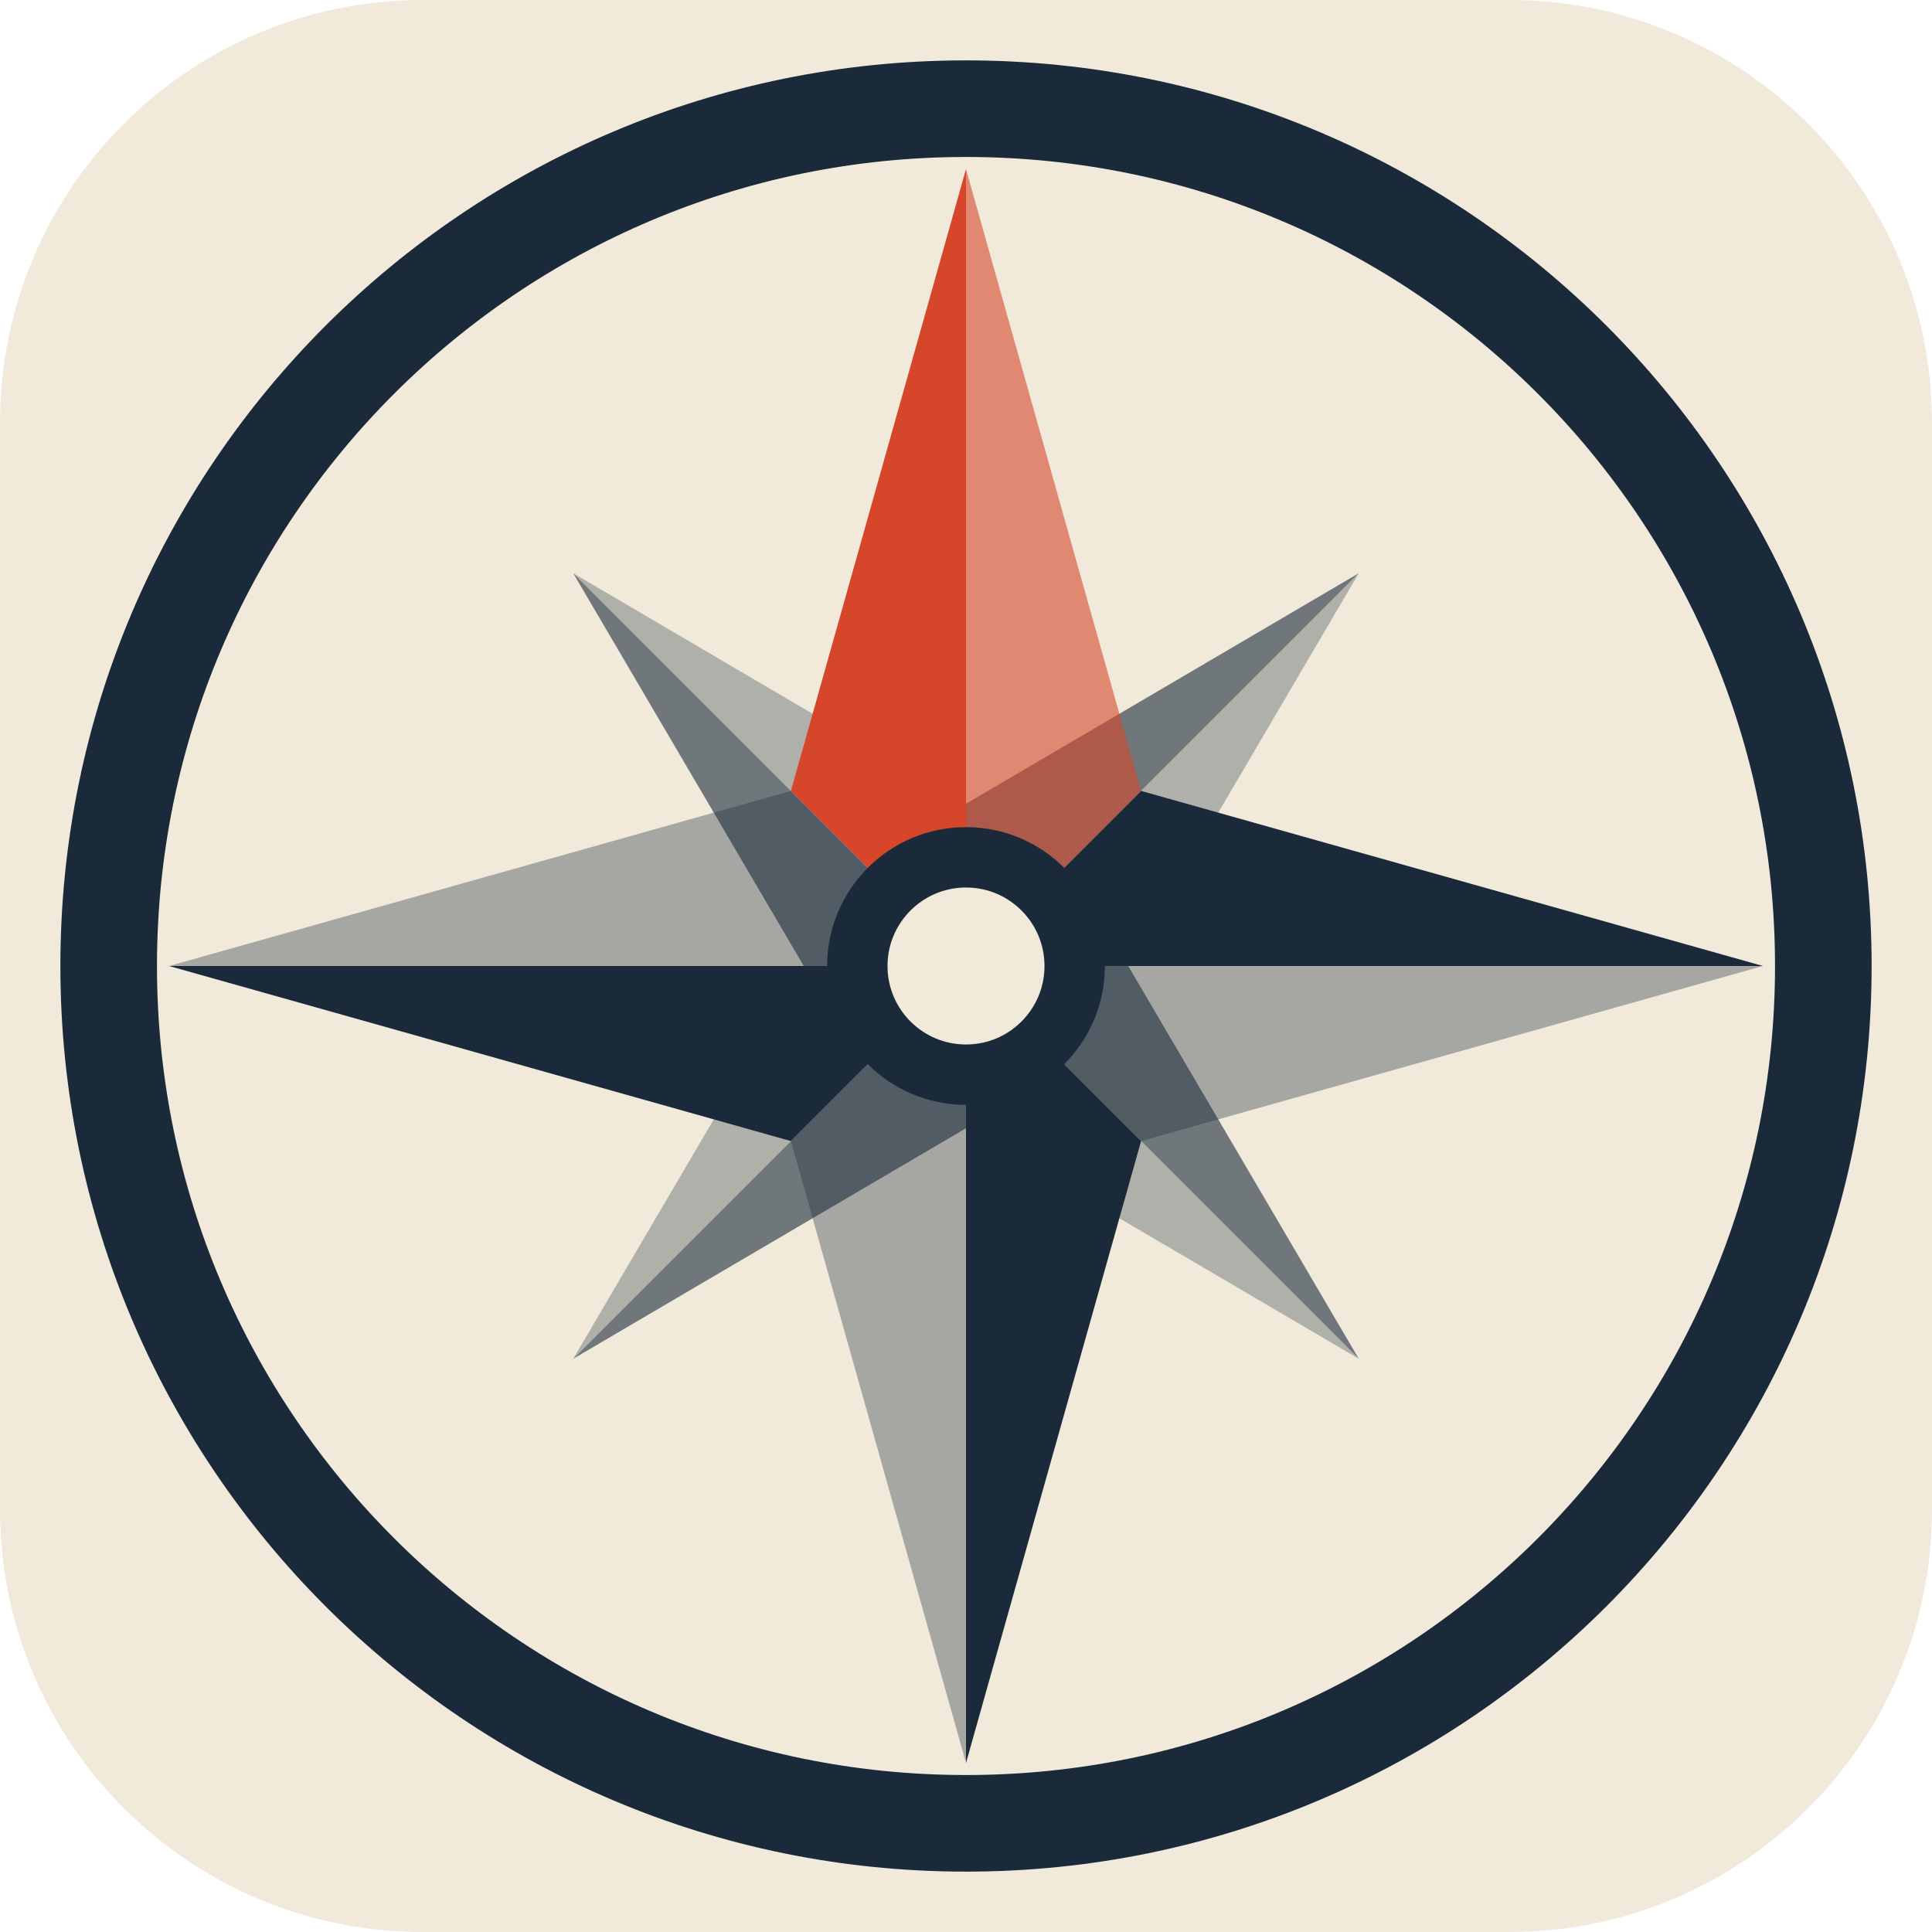
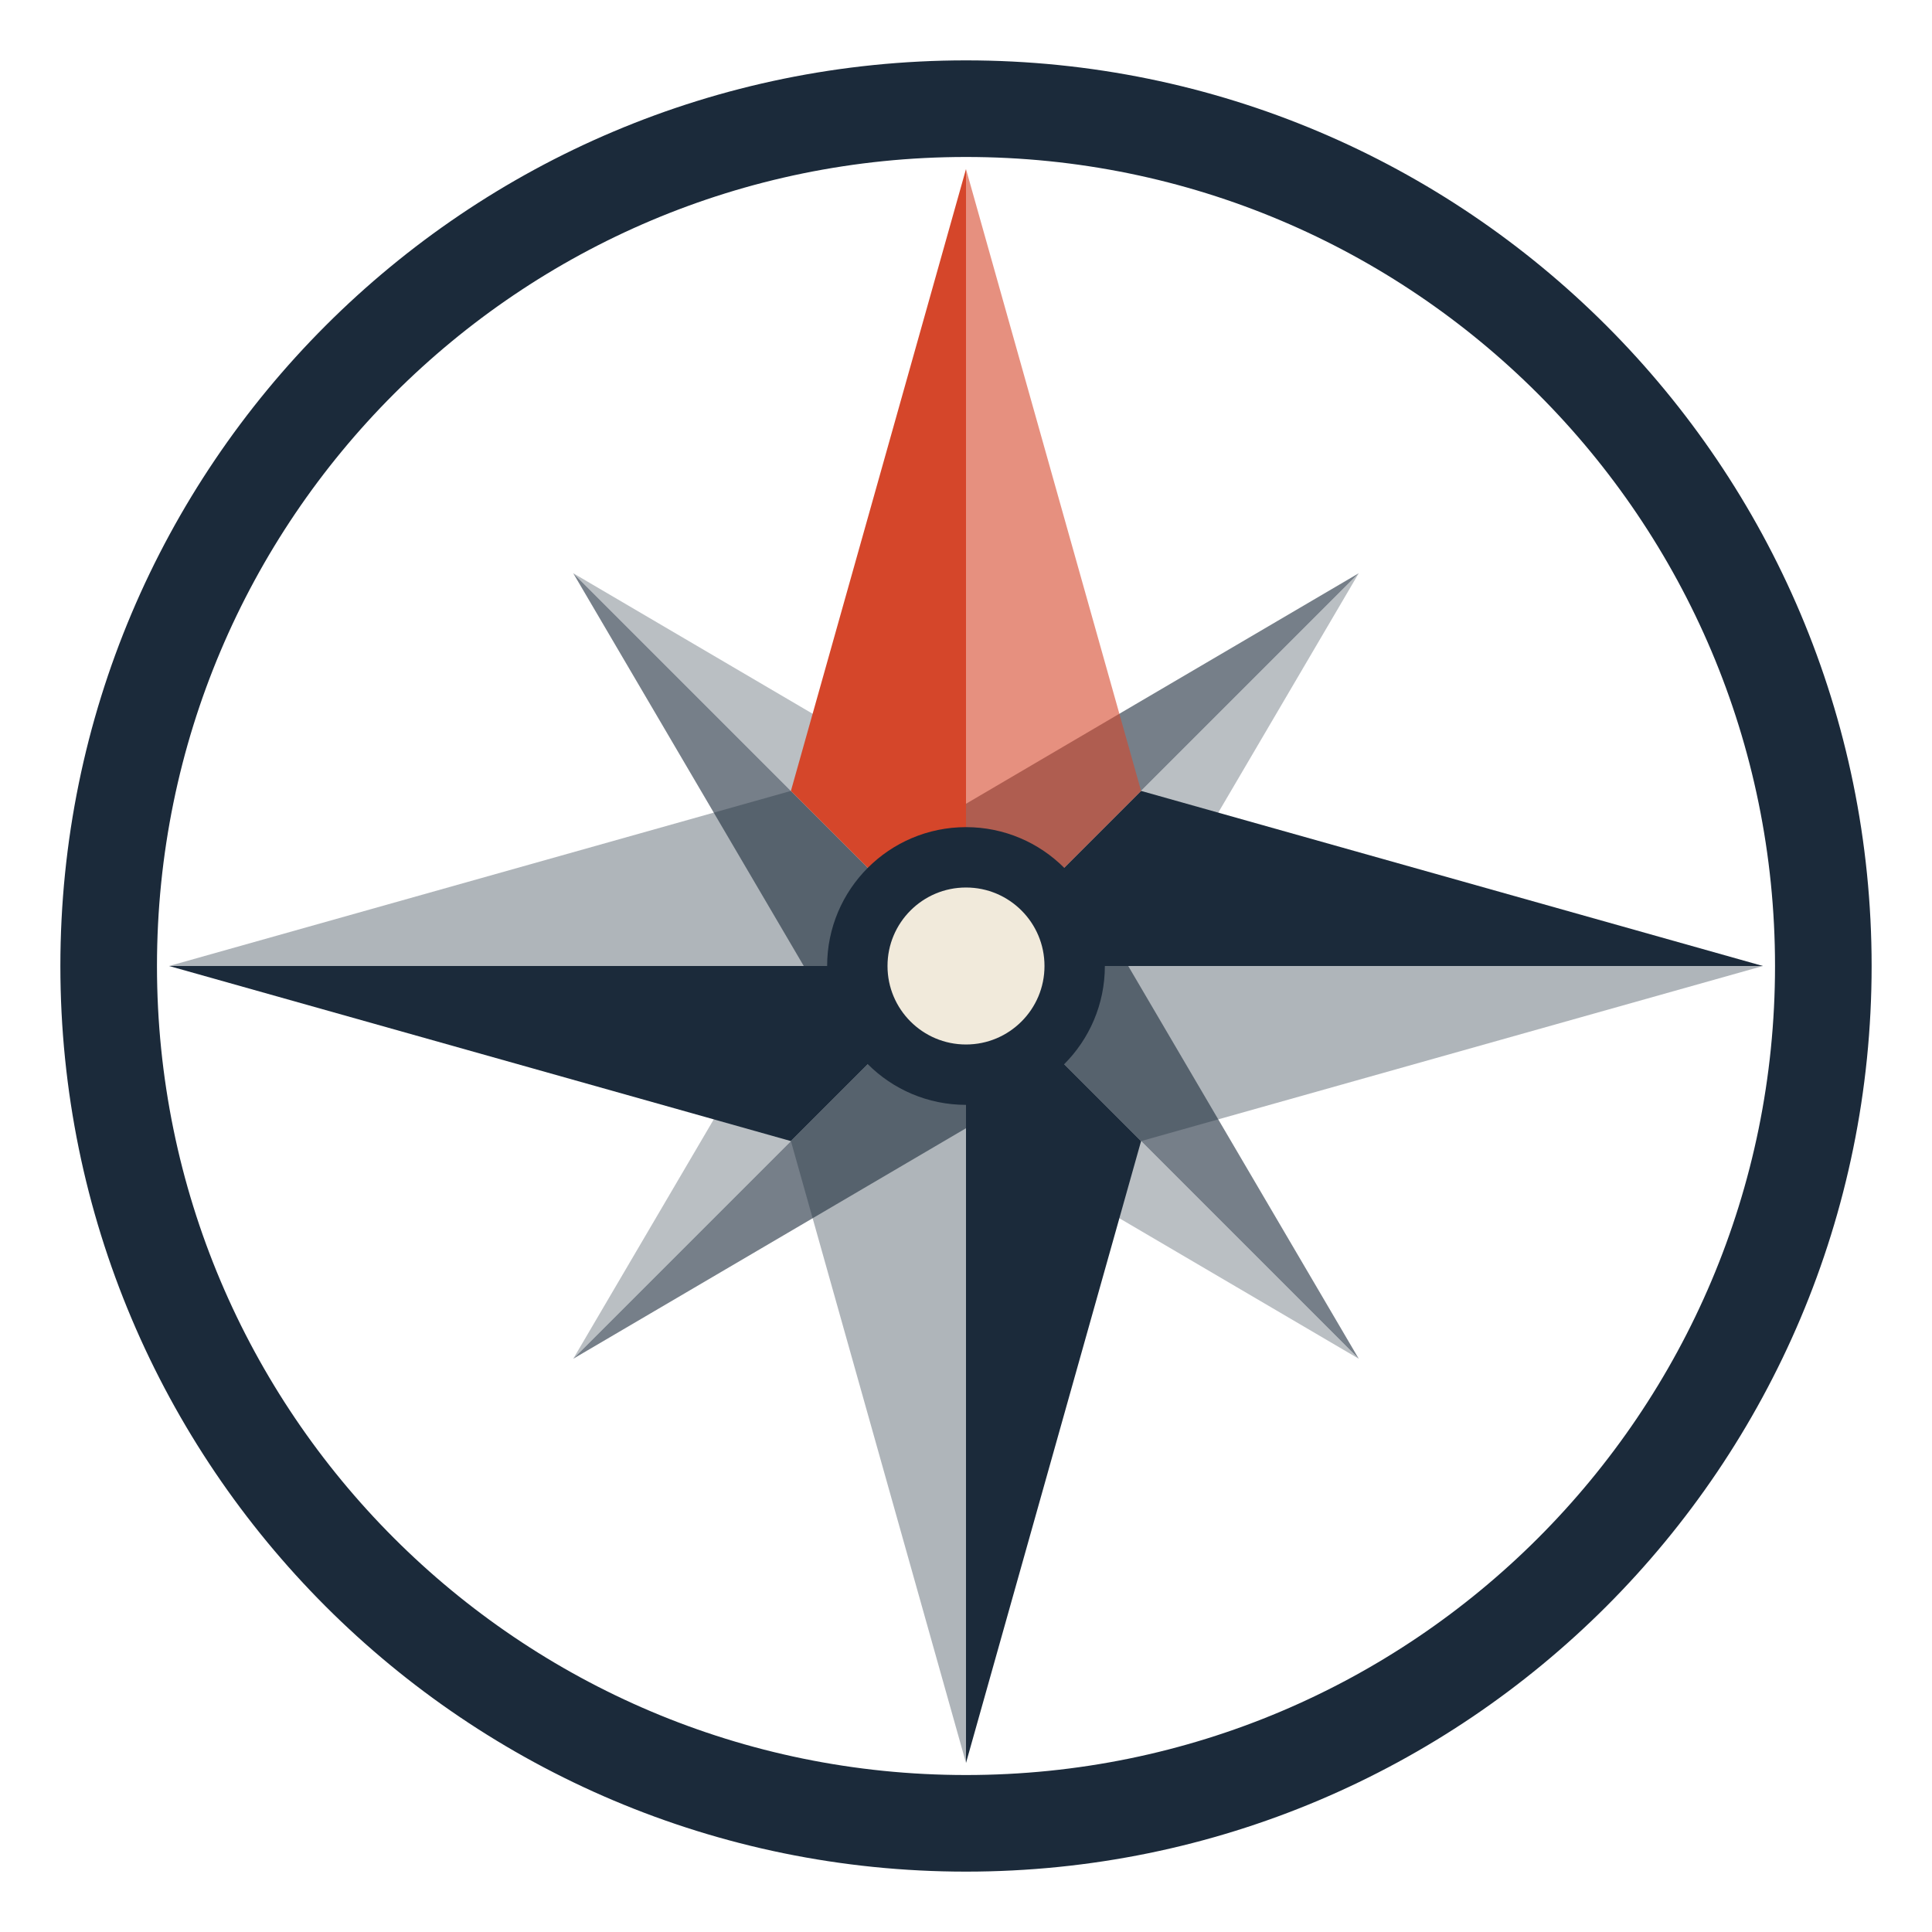
<svg xmlns="http://www.w3.org/2000/svg" viewBox="0 0 32 32">
-   <rect width="32" height="32" rx="7" fill="#f1eadb" />
-   <circle cx="16" cy="16" r="14.2" fill="none" stroke="#1b2a3a" stroke-width="1.6" />
+   <style>.i{fill:#1b2a3a}.r{fill:none;stroke:#1b2a3a}.c{fill:#f1eadb;stroke:#1b2a3a}@media (prefers-color-scheme:dark){.i{fill:#efe7d6}.r,.c{stroke:#efe7d6}.c{fill:#0d1520}}</style>
+   <circle cx="16" cy="16" r="14.2" class="r" stroke-width="1.6" />
  <g opacity="0.6">
    <g transform="rotate(45 16 16)">
-       <path d="M16 6.8L14.1 14.1L16 16z" fill="#1b2a3a" />
-       <path d="M16 6.8L17.9 14.1L16 16z" fill="#1b2a3a" opacity="0.5" />
+       <path d="M16 6.8L14.1 14.1L16 16z" class="i" />
+       <path d="M16 6.8L17.9 14.1L16 16z" class="i" opacity="0.5" />
    </g>
    <g transform="rotate(135 16 16)">
-       <path d="M16 6.8L14.1 14.1L16 16z" fill="#1b2a3a" />
-       <path d="M16 6.8L17.9 14.1L16 16z" fill="#1b2a3a" opacity="0.5" />
+       <path d="M16 6.8L14.1 14.1L16 16z" class="i" />
+       <path d="M16 6.8L17.9 14.1L16 16z" class="i" opacity="0.5" />
    </g>
    <g transform="rotate(225 16 16)">
-       <path d="M16 6.8L14.1 14.1L16 16z" fill="#1b2a3a" />
-       <path d="M16 6.8L17.9 14.1L16 16z" fill="#1b2a3a" opacity="0.5" />
+       <path d="M16 6.8L14.1 14.1L16 16z" class="i" />
+       <path d="M16 6.8L17.9 14.1L16 16z" class="i" opacity="0.5" />
    </g>
    <g transform="rotate(315 16 16)">
-       <path d="M16 6.8L14.1 14.1L16 16z" fill="#1b2a3a" />
-       <path d="M16 6.8L17.9 14.1L16 16z" fill="#1b2a3a" opacity="0.5" />
+       <path d="M16 6.8L14.1 14.1L16 16z" class="i" />
+       <path d="M16 6.8L17.9 14.1L16 16z" class="i" opacity="0.5" />
    </g>
  </g>
  <g transform="rotate(90 16 16)">
-     <path d="M16 2.8L13.1 13.1L16 16z" fill="#1b2a3a" />
-     <path d="M16 2.8L18.9 13.1L16 16z" fill="#1b2a3a" opacity="0.35" />
+     <path d="M16 2.8L13.1 13.1L16 16z" class="i" />
+     <path d="M16 2.8L18.9 13.1L16 16z" class="i" opacity="0.35" />
  </g>
  <g transform="rotate(180 16 16)">
-     <path d="M16 2.8L13.1 13.1L16 16z" fill="#1b2a3a" />
-     <path d="M16 2.8L18.9 13.1L16 16z" fill="#1b2a3a" opacity="0.35" />
+     <path d="M16 2.8L13.1 13.1L16 16z" class="i" />
+     <path d="M16 2.8L18.9 13.1L16 16z" class="i" opacity="0.35" />
  </g>
  <g transform="rotate(270 16 16)">
-     <path d="M16 2.8L13.1 13.1L16 16z" fill="#1b2a3a" />
-     <path d="M16 2.8L18.9 13.1L16 16z" fill="#1b2a3a" opacity="0.35" />
+     <path d="M16 2.8L13.1 13.1L16 16z" class="i" />
+     <path d="M16 2.8L18.9 13.1L16 16z" class="i" opacity="0.35" />
  </g>
  <g transform="rotate(0 16 16)">
    <path d="M16 2.8L13.1 13.1L16 16z" fill="#d5462a" />
    <path d="M16 2.8L18.9 13.1L16 16z" fill="#d5462a" opacity="0.6" />
  </g>
-   <circle cx="16" cy="16" r="1.8" fill="#f1eadb" stroke="#1b2a3a" />
+   <circle cx="16" cy="16" r="1.8" class="c" />
</svg>
